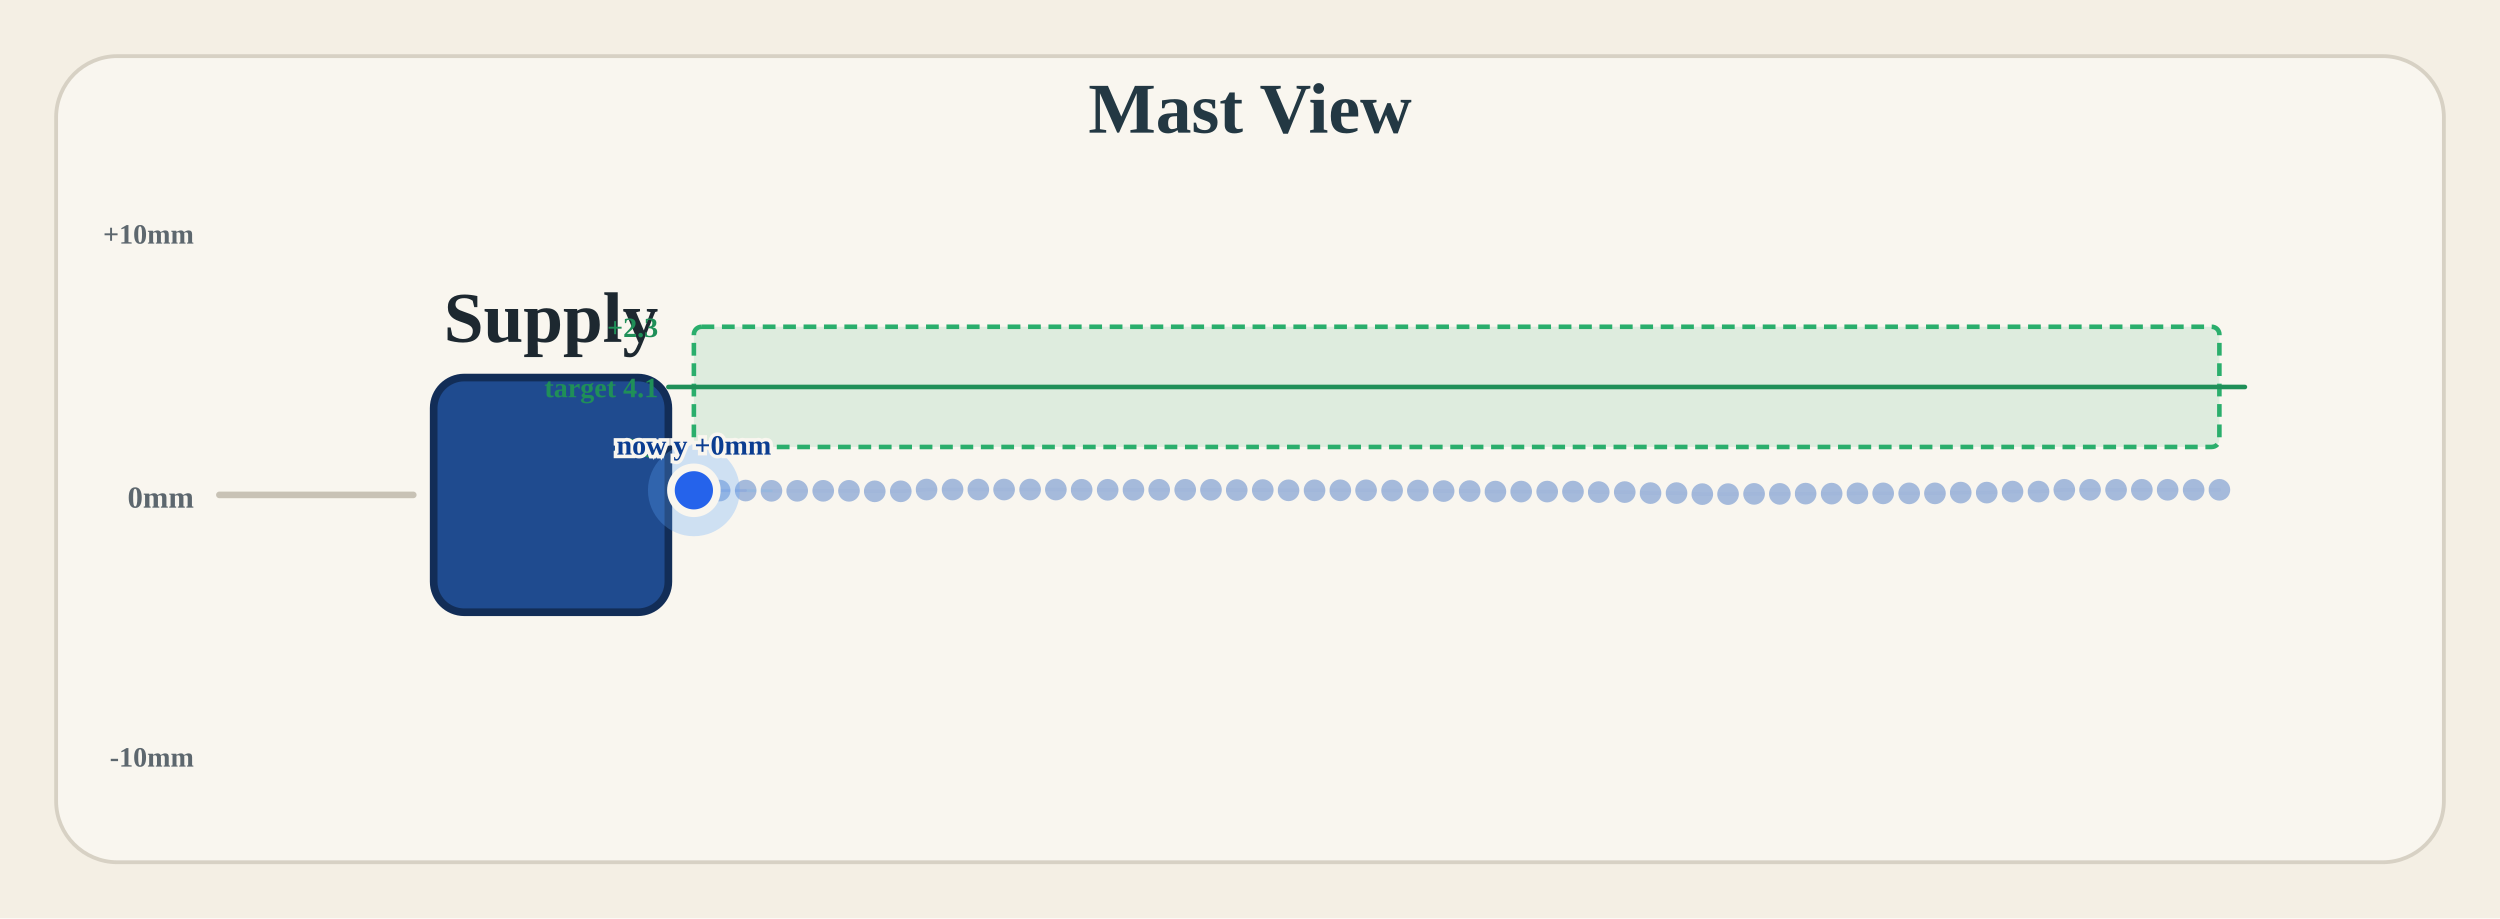
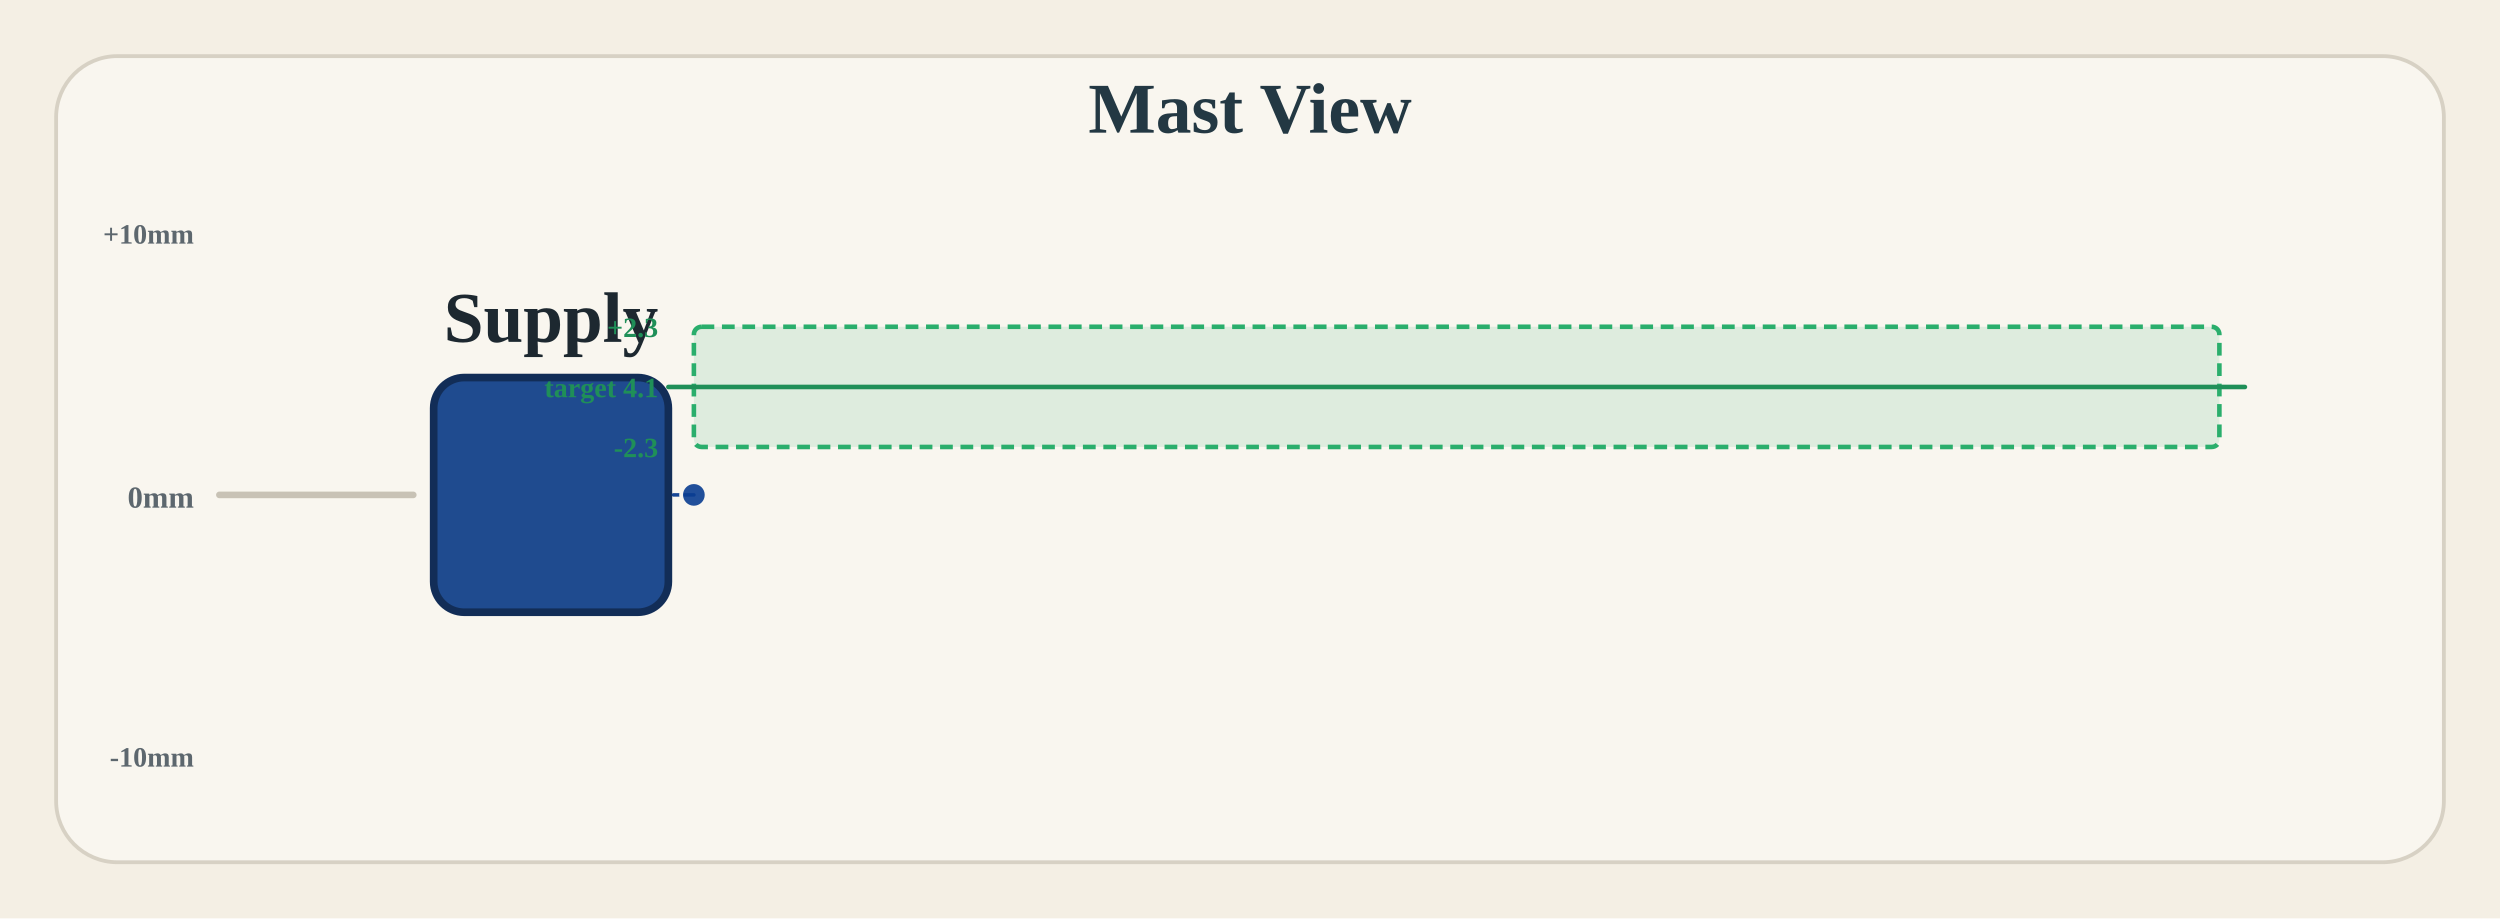
<svg xmlns="http://www.w3.org/2000/svg" width="980" height="360" viewBox="0 0 980 360">
  <rect width="100%" height="100%" fill="#f4efe4" />
  <rect x="22" y="22" width="936" height="316" rx="24" fill="#f9f6ef" stroke="#d7d1c4" stroke-width="1.5" />
  <text x="490.0" y="52.0" text-anchor="middle" font-size="28" font-weight="900" fill="#233843">Mast View</text>
  <rect x="170.0" y="148.0" width="92.0" height="92.0" fill="#1f4b8f" stroke="#122d57" stroke-width="3" rx="12.0" />
  <text x="216.0" y="134.0" text-anchor="middle" font-size="28" font-weight="600" fill="#1d2830">Supply</text>
  <line class="mast-zero-guide" x1="86.0" y1="194.0" x2="162.0" y2="194.0" stroke="#c8c2b5" stroke-width="2.6" stroke-linecap="round" />
  <text x="76.0" y="199.0" text-anchor="end" font-size="12" font-weight="700" fill="#5d676e">0mm</text>
  <text x="76.0" y="95.5" text-anchor="end" font-size="11" font-weight="600" fill="#5d676e">+10mm</text>
  <text x="76.0" y="300.5" text-anchor="end" font-size="11" font-weight="600" fill="#5d676e">-10mm</text>
  <rect x="272.0" y="128.1" width="598.0" height="47.1" fill="#2aae6c" fill-opacity="0.13" stroke="#2aae6c" stroke-width="1.8" stroke-dasharray="5 3" rx="3" />
  <line x1="262.0" y1="151.7" x2="880.0" y2="151.7" stroke="#1f8f58" stroke-width="1.8" stroke-linecap="round" />
  <text x="258.0" y="155.7" text-anchor="end" font-size="11" font-weight="800" fill="#1f8f58">target 4.1</text>
  <text x="258.0" y="132.1" text-anchor="end" font-size="11" font-weight="700" fill="#1f8f58">+2.3</text>
  <text x="258.0" y="179.2" text-anchor="end" font-size="11" font-weight="700" fill="#1f8f58">-2.3</text>
  <g id="mast-history">
-     <line class="mast-history-lead" x1="264.0" y1="192.2" x2="272.0" y2="192.2" stroke="#0b3d91" stroke-width="1.4" stroke-linecap="round" opacity="0.95" />
-     <polyline class="mast-history-trace" points="272.0,192.2 282.1,192.3 292.3,192.3 302.4,192.4 312.5,192.4 322.7,192.4 332.8,192.4 342.9,192.6 353.1,192.6 363.2,191.9 373.4,191.9 383.5,191.9 393.6,191.9 403.8,191.9 413.9,191.9 424.0,192.0 434.2,192.0 444.3,192.0 454.4,192.0 464.6,192.0 474.7,192.0 484.8,192.1 495.0,192.1 505.1,192.2 515.3,192.2 525.4,192.2 535.5,192.2 545.7,192.3 555.8,192.3 565.9,192.5 576.1,192.5 586.2,192.7 596.3,192.7 606.5,192.7 616.6,192.7 626.7,192.9 636.9,192.9 647.0,193.3 657.2,193.3 667.3,193.7 677.4,193.7 687.6,193.6 697.7,193.6 707.8,193.5 718.0,193.5 728.1,193.4 738.2,193.4 748.4,193.4 758.5,193.4 768.6,193.1 778.8,193.1 788.9,192.7 799.1,192.7 809.2,192.0 819.3,192.0 829.5,192.0 839.6,192.0 849.7,192.0 859.9,192.0 870.0,192.0" fill="none" stroke="#9db4da" stroke-width="1.4" stroke-linecap="round" stroke-linejoin="round" opacity="0.55" />
-     <line class="mast-history-segment" data-recency="older" x1="870.0" y1="192.0" x2="859.9" y2="192.0" stroke="#d3d7dd" stroke-width="1" stroke-linecap="round" />
-     <line class="mast-history-segment" data-recency="older" x1="859.9" y1="192.0" x2="849.7" y2="192.0" stroke="#d3d7dd" stroke-width="1" stroke-linecap="round" />
-     <line class="mast-history-segment" data-recency="older" x1="849.7" y1="192.0" x2="839.6" y2="192.0" stroke="#d3d7dd" stroke-width="1" stroke-linecap="round" />
-     <line class="mast-history-segment" data-recency="older" x1="839.6" y1="192.0" x2="829.5" y2="192.0" stroke="#d3d7dd" stroke-width="1" stroke-linecap="round" />
-     <line class="mast-history-segment" data-recency="older" x1="829.5" y1="192.0" x2="819.3" y2="192.0" stroke="#d3d7dd" stroke-width="1" stroke-linecap="round" />
-     <line class="mast-history-segment" data-recency="older" x1="819.3" y1="192.0" x2="809.2" y2="192.0" stroke="#d3d7dd" stroke-width="1" stroke-linecap="round" />
-     <line class="mast-history-segment" data-recency="older" x1="809.2" y1="192.0" x2="799.1" y2="192.7" stroke="#d3d7dd" stroke-width="1" stroke-linecap="round" />
-     <line class="mast-history-segment" data-recency="older" x1="799.1" y1="192.7" x2="788.9" y2="192.7" stroke="#d3d7dd" stroke-width="1" stroke-linecap="round" />
-     <line class="mast-history-segment" data-recency="older" x1="788.9" y1="192.7" x2="778.8" y2="193.1" stroke="#d3d7dd" stroke-width="1" stroke-linecap="round" />
-     <line class="mast-history-segment" data-recency="older" x1="778.8" y1="193.1" x2="768.6" y2="193.1" stroke="#d3d7dd" stroke-width="1" stroke-linecap="round" />
-     <line class="mast-history-segment" data-recency="older" x1="768.6" y1="193.1" x2="758.5" y2="193.4" stroke="#d3d7dd" stroke-width="1" stroke-linecap="round" />
-     <line class="mast-history-segment" data-recency="older" x1="758.5" y1="193.4" x2="748.4" y2="193.4" stroke="#d3d7dd" stroke-width="1" stroke-linecap="round" />
-     <line class="mast-history-segment" data-recency="older" x1="748.4" y1="193.4" x2="738.2" y2="193.4" stroke="#d3d7dd" stroke-width="1" stroke-linecap="round" />
-     <line class="mast-history-segment" data-recency="older" x1="738.2" y1="193.4" x2="728.1" y2="193.4" stroke="#d3d7dd" stroke-width="1" stroke-linecap="round" />
-     <line class="mast-history-segment" data-recency="older" x1="728.1" y1="193.4" x2="718.0" y2="193.5" stroke="#d3d7dd" stroke-width="1" stroke-linecap="round" />
-     <line class="mast-history-segment" data-recency="older" x1="718.0" y1="193.5" x2="707.8" y2="193.5" stroke="#d3d7dd" stroke-width="1" stroke-linecap="round" />
-     <line class="mast-history-segment" data-recency="older" x1="707.8" y1="193.5" x2="697.7" y2="193.6" stroke="#d3d7dd" stroke-width="1" stroke-linecap="round" />
-     <line class="mast-history-segment" data-recency="older" x1="697.7" y1="193.6" x2="687.6" y2="193.6" stroke="#d3d7dd" stroke-width="1" stroke-linecap="round" />
-     <line class="mast-history-segment" data-recency="older" x1="687.6" y1="193.6" x2="677.4" y2="193.7" stroke="#d3d7dd" stroke-width="1" stroke-linecap="round" />
-     <line class="mast-history-segment" data-recency="older" x1="677.4" y1="193.7" x2="667.3" y2="193.7" stroke="#d3d7dd" stroke-width="1" stroke-linecap="round" />
-     <line class="mast-history-segment" data-recency="older" x1="667.3" y1="193.7" x2="657.2" y2="193.3" stroke="#d3d7dd" stroke-width="1" stroke-linecap="round" />
-     <line class="mast-history-segment" data-recency="older" x1="657.2" y1="193.3" x2="647.0" y2="193.3" stroke="#d3d7dd" stroke-width="1" stroke-linecap="round" />
-     <line class="mast-history-segment" data-recency="older" x1="647.0" y1="193.3" x2="636.9" y2="192.9" stroke="#d3d7dd" stroke-width="1" stroke-linecap="round" />
-     <line class="mast-history-segment" data-recency="older" x1="636.9" y1="192.9" x2="626.7" y2="192.9" stroke="#d3d7dd" stroke-width="1" stroke-linecap="round" />
-     <line class="mast-history-segment" data-recency="older" x1="626.7" y1="192.9" x2="616.6" y2="192.7" stroke="#d3d7dd" stroke-width="1" stroke-linecap="round" />
-     <line class="mast-history-segment" data-recency="older" x1="616.6" y1="192.7" x2="606.5" y2="192.7" stroke="#d3d7dd" stroke-width="1" stroke-linecap="round" />
-     <line class="mast-history-segment" data-recency="older" x1="606.5" y1="192.7" x2="596.3" y2="192.7" stroke="#d3d7dd" stroke-width="1" stroke-linecap="round" />
-     <line class="mast-history-segment" data-recency="older" x1="596.3" y1="192.7" x2="586.2" y2="192.7" stroke="#d3d7dd" stroke-width="1" stroke-linecap="round" />
-     <line class="mast-history-segment" data-recency="older" x1="586.2" y1="192.7" x2="576.1" y2="192.5" stroke="#d3d7dd" stroke-width="1" stroke-linecap="round" />
-     <line class="mast-history-segment" data-recency="older" x1="576.1" y1="192.5" x2="565.9" y2="192.5" stroke="#d3d7dd" stroke-width="1" stroke-linecap="round" />
-     <line class="mast-history-segment" data-recency="older" x1="565.9" y1="192.5" x2="555.8" y2="192.3" stroke="#d3d7dd" stroke-width="1" stroke-linecap="round" />
-     <line class="mast-history-segment" data-recency="older" x1="555.8" y1="192.3" x2="545.7" y2="192.3" stroke="#d3d7dd" stroke-width="1" stroke-linecap="round" />
-     <line class="mast-history-segment" data-recency="older" x1="545.7" y1="192.3" x2="535.5" y2="192.2" stroke="#d3d7dd" stroke-width="1" stroke-linecap="round" />
-     <line class="mast-history-segment" data-recency="older" x1="535.5" y1="192.2" x2="525.4" y2="192.2" stroke="#d3d7dd" stroke-width="1" stroke-linecap="round" />
-     <line class="mast-history-segment" data-recency="older" x1="525.4" y1="192.2" x2="515.3" y2="192.2" stroke="#d3d7dd" stroke-width="1" stroke-linecap="round" />
-     <line class="mast-history-segment" data-recency="older" x1="515.3" y1="192.2" x2="505.1" y2="192.2" stroke="#d3d7dd" stroke-width="1" stroke-linecap="round" />
-     <line class="mast-history-segment" data-recency="older" x1="505.1" y1="192.2" x2="495.0" y2="192.1" stroke="#d3d7dd" stroke-width="1" stroke-linecap="round" />
-     <line class="mast-history-segment" data-recency="older" x1="495.0" y1="192.1" x2="484.8" y2="192.1" stroke="#d3d7dd" stroke-width="1" stroke-linecap="round" />
-     <line class="mast-history-segment" data-recency="older" x1="484.8" y1="192.1" x2="474.7" y2="192.0" stroke="#d3d7dd" stroke-width="1" stroke-linecap="round" />
-     <line class="mast-history-segment" data-recency="older" x1="474.7" y1="192.0" x2="464.6" y2="192.0" stroke="#d3d7dd" stroke-width="1" stroke-linecap="round" />
-     <line class="mast-history-segment" data-recency="older" x1="464.6" y1="192.0" x2="454.4" y2="192.0" stroke="#d3d7dd" stroke-width="1" stroke-linecap="round" />
-     <line class="mast-history-segment" data-recency="older" x1="454.4" y1="192.0" x2="444.3" y2="192.0" stroke="#d3d7dd" stroke-width="1" stroke-linecap="round" />
-     <line class="mast-history-segment" data-recency="older" x1="444.3" y1="192.0" x2="434.2" y2="192.0" stroke="#d3d7dd" stroke-width="1" stroke-linecap="round" />
-     <line class="mast-history-segment" data-recency="older" x1="434.2" y1="192.0" x2="424.0" y2="192.0" stroke="#d3d7dd" stroke-width="1" stroke-linecap="round" />
-     <line class="mast-history-segment" data-recency="older" x1="424.0" y1="192.0" x2="413.9" y2="191.9" stroke="#d3d7dd" stroke-width="1" stroke-linecap="round" />
-     <line class="mast-history-segment" data-recency="older" x1="413.9" y1="191.9" x2="403.8" y2="191.9" stroke="#d3d7dd" stroke-width="1" stroke-linecap="round" />
-     <line class="mast-history-segment" data-recency="older" x1="403.8" y1="191.9" x2="393.6" y2="191.9" stroke="#d3d7dd" stroke-width="1" stroke-linecap="round" />
-     <line class="mast-history-segment" data-recency="older" x1="393.6" y1="191.9" x2="383.5" y2="191.9" stroke="#d3d7dd" stroke-width="1" stroke-linecap="round" />
-     <line class="mast-history-segment" data-recency="older" x1="383.5" y1="191.9" x2="373.4" y2="191.9" stroke="#d3d7dd" stroke-width="1" stroke-linecap="round" />
-     <line class="mast-history-segment" data-recency="older" x1="373.4" y1="191.9" x2="363.2" y2="191.9" stroke="#d3d7dd" stroke-width="1" stroke-linecap="round" />
-     <line class="mast-history-segment" data-recency="older" x1="363.2" y1="191.9" x2="353.1" y2="192.6" stroke="#d3d7dd" stroke-width="1" stroke-linecap="round" />
-     <line class="mast-history-segment" data-recency="older" x1="353.1" y1="192.6" x2="342.9" y2="192.6" stroke="#d3d7dd" stroke-width="1" stroke-linecap="round" />
-     <line class="mast-history-segment" data-recency="older" x1="342.9" y1="192.6" x2="332.8" y2="192.4" stroke="#d3d7dd" stroke-width="1" stroke-linecap="round" />
-     <line class="mast-history-segment" data-recency="older" x1="332.8" y1="192.4" x2="322.7" y2="192.4" stroke="#d3d7dd" stroke-width="1" stroke-linecap="round" />
-     <line class="mast-history-segment" data-recency="older" x1="322.7" y1="192.4" x2="312.5" y2="192.4" stroke="#d3d7dd" stroke-width="1" stroke-linecap="round" />
-     <line class="mast-history-segment" data-recency="older" x1="312.5" y1="192.4" x2="302.4" y2="192.4" stroke="#d3d7dd" stroke-width="1" stroke-linecap="round" />
-     <line class="mast-history-segment" data-recency="n-2" x1="302.4" y1="192.4" x2="292.3" y2="192.3" stroke="#63d7ff" stroke-width="1" stroke-linecap="round" />
-     <line class="mast-history-segment" data-recency="n-1" x1="292.3" y1="192.3" x2="282.1" y2="192.3" stroke="#2563eb" stroke-width="1" stroke-linecap="round" />
-     <line class="mast-history-segment" data-recency="current" x1="282.1" y1="192.3" x2="272.0" y2="192.2" stroke="#0b3d91" stroke-width="1" stroke-linecap="round" />
-     <circle class="mast-history-dot" data-entry="{&quot;view&quot;: &quot;mast&quot;, &quot;idx&quot;: 0, &quot;dist&quot;: 40.2, &quot;x&quot;: -1.17, &quot;y&quot;: 0.2, &quot;lift&quot;: 0.0, &quot;act&quot;: null, &quot;score&quot;: null, &quot;note&quot;: null}" cx="870.0" cy="192.0" r="5" fill="#9db4da" fill-opacity="0.9" stroke="#f9f6ef" stroke-width="1.5" style="cursor:pointer" />
-     <circle class="mast-history-dot" data-entry="{&quot;view&quot;: &quot;mast&quot;, &quot;idx&quot;: 1, &quot;dist&quot;: 40.8, &quot;x&quot;: -1.17, &quot;y&quot;: 0.2, &quot;lift&quot;: 0.0, &quot;act&quot;: null, &quot;score&quot;: null, &quot;note&quot;: null}" cx="859.9" cy="192.0" r="5" fill="#9db4da" fill-opacity="0.9" stroke="#f9f6ef" stroke-width="1.5" style="cursor:pointer" />
-     <circle class="mast-history-dot" data-entry="{&quot;view&quot;: &quot;mast&quot;, &quot;idx&quot;: 2, &quot;dist&quot;: 40.8, &quot;x&quot;: -1.17, &quot;y&quot;: 0.2, &quot;lift&quot;: 0.0, &quot;act&quot;: null, &quot;score&quot;: null, &quot;note&quot;: null}" cx="849.7" cy="192.0" r="5" fill="#9db4da" fill-opacity="0.9" stroke="#f9f6ef" stroke-width="1.5" style="cursor:pointer" />
-     <circle class="mast-history-dot" data-entry="{&quot;view&quot;: &quot;mast&quot;, &quot;idx&quot;: 3, &quot;dist&quot;: 42.3, &quot;x&quot;: -1.19, &quot;y&quot;: 0.2, &quot;lift&quot;: 0.0, &quot;act&quot;: null, &quot;score&quot;: null, &quot;note&quot;: null}" cx="839.6" cy="192.0" r="5" fill="#9db4da" fill-opacity="0.9" stroke="#f9f6ef" stroke-width="1.5" style="cursor:pointer" />
-     <circle class="mast-history-dot" data-entry="{&quot;view&quot;: &quot;mast&quot;, &quot;idx&quot;: 4, &quot;dist&quot;: 42.3, &quot;x&quot;: -1.19, &quot;y&quot;: 0.2, &quot;lift&quot;: 0.0, &quot;act&quot;: null, &quot;score&quot;: null, &quot;note&quot;: null}" cx="829.5" cy="192.0" r="5" fill="#9db4da" fill-opacity="0.9" stroke="#f9f6ef" stroke-width="1.5" style="cursor:pointer" />
-     <circle class="mast-history-dot" data-entry="{&quot;view&quot;: &quot;mast&quot;, &quot;idx&quot;: 5, &quot;dist&quot;: 43.3, &quot;x&quot;: -1.21, &quot;y&quot;: 0.2, &quot;lift&quot;: 0.0, &quot;act&quot;: null, &quot;score&quot;: null, &quot;note&quot;: null}" cx="819.3" cy="192.0" r="5" fill="#9db4da" fill-opacity="0.9" stroke="#f9f6ef" stroke-width="1.5" style="cursor:pointer" />
-     <circle class="mast-history-dot" data-entry="{&quot;view&quot;: &quot;mast&quot;, &quot;idx&quot;: 6, &quot;dist&quot;: 43.3, &quot;x&quot;: -1.21, &quot;y&quot;: 0.2, &quot;lift&quot;: 0.0, &quot;act&quot;: null, &quot;score&quot;: null, &quot;note&quot;: null}" cx="809.2" cy="192.0" r="5" fill="#9db4da" fill-opacity="0.9" stroke="#f9f6ef" stroke-width="1.5" style="cursor:pointer" />
-     <circle class="mast-history-dot" data-entry="{&quot;view&quot;: &quot;mast&quot;, &quot;idx&quot;: 7, &quot;dist&quot;: 35.7, &quot;x&quot;: 3.04, &quot;y&quot;: 0.13, &quot;lift&quot;: 0.0, &quot;act&quot;: null, &quot;score&quot;: null, &quot;note&quot;: null}" cx="799.1" cy="192.7" r="5" fill="#9db4da" fill-opacity="0.9" stroke="#f9f6ef" stroke-width="1.5" style="cursor:pointer" />
-     <circle class="mast-history-dot" data-entry="{&quot;view&quot;: &quot;mast&quot;, &quot;idx&quot;: 8, &quot;dist&quot;: 35.7, &quot;x&quot;: 3.04, &quot;y&quot;: 0.13, &quot;lift&quot;: 0.0, &quot;act&quot;: null, &quot;score&quot;: null, &quot;note&quot;: null}" cx="788.9" cy="192.7" r="5" fill="#9db4da" fill-opacity="0.9" stroke="#f9f6ef" stroke-width="1.5" style="cursor:pointer" />
-     <circle class="mast-history-dot" data-entry="{&quot;view&quot;: &quot;mast&quot;, &quot;idx&quot;: 9, &quot;dist&quot;: 30.0, &quot;x&quot;: 5.47, &quot;y&quot;: 0.09, &quot;lift&quot;: 0.0, &quot;act&quot;: null, &quot;score&quot;: null, &quot;note&quot;: null}" cx="778.8" cy="193.1" r="5" fill="#9db4da" fill-opacity="0.9" stroke="#f9f6ef" stroke-width="1.5" style="cursor:pointer" />
-     <circle class="mast-history-dot" data-entry="{&quot;view&quot;: &quot;mast&quot;, &quot;idx&quot;: 10, &quot;dist&quot;: 30.0, &quot;x&quot;: 5.47, &quot;y&quot;: 0.09, &quot;lift&quot;: 0.0, &quot;act&quot;: null, &quot;score&quot;: null, &quot;note&quot;: null}" cx="768.6" cy="193.1" r="5" fill="#9db4da" fill-opacity="0.9" stroke="#f9f6ef" stroke-width="1.5" style="cursor:pointer" />
-     <circle class="mast-history-dot" data-entry="{&quot;view&quot;: &quot;mast&quot;, &quot;idx&quot;: 11, &quot;dist&quot;: 26.1, &quot;x&quot;: 6.77, &quot;y&quot;: 0.06, &quot;lift&quot;: 0.0, &quot;act&quot;: null, &quot;score&quot;: null, &quot;note&quot;: null}" cx="758.5" cy="193.4" r="5" fill="#9db4da" fill-opacity="0.9" stroke="#f9f6ef" stroke-width="1.5" style="cursor:pointer" />
-     <circle class="mast-history-dot" data-entry="{&quot;view&quot;: &quot;mast&quot;, &quot;idx&quot;: 12, &quot;dist&quot;: 26.1, &quot;x&quot;: 6.77, &quot;y&quot;: 0.06, &quot;lift&quot;: 0.0, &quot;act&quot;: null, &quot;score&quot;: null, &quot;note&quot;: null}" cx="748.4" cy="193.4" r="5" fill="#9db4da" fill-opacity="0.9" stroke="#f9f6ef" stroke-width="1.5" style="cursor:pointer" />
-     <circle class="mast-history-dot" data-entry="{&quot;view&quot;: &quot;mast&quot;, &quot;idx&quot;: 13, &quot;dist&quot;: 26.1, &quot;x&quot;: 6.77, &quot;y&quot;: 0.06, &quot;lift&quot;: 0.0, &quot;act&quot;: null, &quot;score&quot;: null, &quot;note&quot;: null}" cx="738.2" cy="193.4" r="5" fill="#9db4da" fill-opacity="0.9" stroke="#f9f6ef" stroke-width="1.5" style="cursor:pointer" />
-     <circle class="mast-history-dot" data-entry="{&quot;view&quot;: &quot;mast&quot;, &quot;idx&quot;: 14, &quot;dist&quot;: 26.1, &quot;x&quot;: 6.77, &quot;y&quot;: 0.06, &quot;lift&quot;: 0.0, &quot;act&quot;: null, &quot;score&quot;: null, &quot;note&quot;: null}" cx="728.1" cy="193.4" r="5" fill="#9db4da" fill-opacity="0.9" stroke="#f9f6ef" stroke-width="1.5" style="cursor:pointer" />
-     <circle class="mast-history-dot" data-entry="{&quot;view&quot;: &quot;mast&quot;, &quot;idx&quot;: 15, &quot;dist&quot;: 23.3, &quot;x&quot;: 7.41, &quot;y&quot;: 0.05, &quot;lift&quot;: 0.0, &quot;act&quot;: null, &quot;score&quot;: null, &quot;note&quot;: null}" cx="718.0" cy="193.5" r="5" fill="#9db4da" fill-opacity="0.9" stroke="#f9f6ef" stroke-width="1.5" style="cursor:pointer" />
-     <circle class="mast-history-dot" data-entry="{&quot;view&quot;: &quot;mast&quot;, &quot;idx&quot;: 16, &quot;dist&quot;: 23.3, &quot;x&quot;: 7.41, &quot;y&quot;: 0.05, &quot;lift&quot;: 0.0, &quot;act&quot;: null, &quot;score&quot;: null, &quot;note&quot;: null}" cx="707.8" cy="193.5" r="5" fill="#9db4da" fill-opacity="0.9" stroke="#f9f6ef" stroke-width="1.5" style="cursor:pointer" />
-     <circle class="mast-history-dot" data-entry="{&quot;view&quot;: &quot;mast&quot;, &quot;idx&quot;: 17, &quot;dist&quot;: 21.3, &quot;x&quot;: 7.67, &quot;y&quot;: 0.04, &quot;lift&quot;: 0.0, &quot;act&quot;: null, &quot;score&quot;: null, &quot;note&quot;: null}" cx="697.7" cy="193.6" r="5" fill="#9db4da" fill-opacity="0.9" stroke="#f9f6ef" stroke-width="1.5" style="cursor:pointer" />
-     <circle class="mast-history-dot" data-entry="{&quot;view&quot;: &quot;mast&quot;, &quot;idx&quot;: 18, &quot;dist&quot;: 21.3, &quot;x&quot;: 7.67, &quot;y&quot;: 0.04, &quot;lift&quot;: 0.0, &quot;act&quot;: null, &quot;score&quot;: null, &quot;note&quot;: null}" cx="687.6" cy="193.6" r="5" fill="#9db4da" fill-opacity="0.9" stroke="#f9f6ef" stroke-width="1.5" style="cursor:pointer" />
-     <circle class="mast-history-dot" data-entry="{&quot;view&quot;: &quot;mast&quot;, &quot;idx&quot;: 19, &quot;dist&quot;: 20.0, &quot;x&quot;: 7.72, &quot;y&quot;: 0.03, &quot;lift&quot;: 0.0, &quot;act&quot;: null, &quot;score&quot;: null, &quot;note&quot;: null}" cx="677.4" cy="193.7" r="5" fill="#9db4da" fill-opacity="0.9" stroke="#f9f6ef" stroke-width="1.5" style="cursor:pointer" />
-     <circle class="mast-history-dot" data-entry="{&quot;view&quot;: &quot;mast&quot;, &quot;idx&quot;: 20, &quot;dist&quot;: 20.0, &quot;x&quot;: 7.72, &quot;y&quot;: 0.03, &quot;lift&quot;: 0.0, &quot;act&quot;: null, &quot;score&quot;: null, &quot;note&quot;: null}" cx="667.3" cy="193.7" r="5" fill="#9db4da" fill-opacity="0.9" stroke="#f9f6ef" stroke-width="1.5" style="cursor:pointer" />
-     <circle class="mast-history-dot" data-entry="{&quot;view&quot;: &quot;mast&quot;, &quot;idx&quot;: 21, &quot;dist&quot;: 27.5, &quot;x&quot;: 5.15, &quot;y&quot;: 0.07, &quot;lift&quot;: 0.0, &quot;act&quot;: null, &quot;score&quot;: null, &quot;note&quot;: null}" cx="657.2" cy="193.3" r="5" fill="#9db4da" fill-opacity="0.9" stroke="#f9f6ef" stroke-width="1.5" style="cursor:pointer" />
-     <circle class="mast-history-dot" data-entry="{&quot;view&quot;: &quot;mast&quot;, &quot;idx&quot;: 22, &quot;dist&quot;: 27.5, &quot;x&quot;: 5.15, &quot;y&quot;: 0.07, &quot;lift&quot;: 0.0, &quot;act&quot;: null, &quot;score&quot;: null, &quot;note&quot;: null}" cx="647.0" cy="193.3" r="5" fill="#9db4da" fill-opacity="0.9" stroke="#f9f6ef" stroke-width="1.5" style="cursor:pointer" />
-     <circle class="mast-history-dot" data-entry="{&quot;view&quot;: &quot;mast&quot;, &quot;idx&quot;: 23, &quot;dist&quot;: 32.8, &quot;x&quot;: 3.31, &quot;y&quot;: 0.1, &quot;lift&quot;: 0.0, &quot;act&quot;: null, &quot;score&quot;: null, &quot;note&quot;: null}" cx="636.9" cy="192.9" r="5" fill="#9db4da" fill-opacity="0.9" stroke="#f9f6ef" stroke-width="1.5" style="cursor:pointer" />
-     <circle class="mast-history-dot" data-entry="{&quot;view&quot;: &quot;mast&quot;, &quot;idx&quot;: 24, &quot;dist&quot;: 32.8, &quot;x&quot;: 3.31, &quot;y&quot;: 0.1, &quot;lift&quot;: 0.0, &quot;act&quot;: null, &quot;score&quot;: null, &quot;note&quot;: null}" cx="626.7" cy="192.9" r="5" fill="#9db4da" fill-opacity="0.9" stroke="#f9f6ef" stroke-width="1.5" style="cursor:pointer" />
-     <circle class="mast-history-dot" data-entry="{&quot;view&quot;: &quot;mast&quot;, &quot;idx&quot;: 25, &quot;dist&quot;: 36.6, &quot;x&quot;: 2.0, &quot;y&quot;: 0.13, &quot;lift&quot;: 0.0, &quot;act&quot;: null, &quot;score&quot;: null, &quot;note&quot;: null}" cx="616.6" cy="192.7" r="5" fill="#9db4da" fill-opacity="0.9" stroke="#f9f6ef" stroke-width="1.5" style="cursor:pointer" />
-     <circle class="mast-history-dot" data-entry="{&quot;view&quot;: &quot;mast&quot;, &quot;idx&quot;: 26, &quot;dist&quot;: 36.6, &quot;x&quot;: 2.0, &quot;y&quot;: 0.13, &quot;lift&quot;: 0.0, &quot;act&quot;: null, &quot;score&quot;: null, &quot;note&quot;: null}" cx="606.5" cy="192.7" r="5" fill="#9db4da" fill-opacity="0.9" stroke="#f9f6ef" stroke-width="1.5" style="cursor:pointer" />
-     <circle class="mast-history-dot" data-entry="{&quot;view&quot;: &quot;mast&quot;, &quot;idx&quot;: 27, &quot;dist&quot;: 36.6, &quot;x&quot;: 2.0, &quot;y&quot;: 0.13, &quot;lift&quot;: 0.0, &quot;act&quot;: null, &quot;score&quot;: null, &quot;note&quot;: null}" cx="596.3" cy="192.7" r="5" fill="#9db4da" fill-opacity="0.9" stroke="#f9f6ef" stroke-width="1.5" style="cursor:pointer" />
-     <circle class="mast-history-dot" data-entry="{&quot;view&quot;: &quot;mast&quot;, &quot;idx&quot;: 28, &quot;dist&quot;: 36.6, &quot;x&quot;: 2.0, &quot;y&quot;: 0.13, &quot;lift&quot;: 0.0, &quot;act&quot;: null, &quot;score&quot;: null, &quot;note&quot;: null}" cx="586.2" cy="192.7" r="5" fill="#9db4da" fill-opacity="0.9" stroke="#f9f6ef" stroke-width="1.5" style="cursor:pointer" />
-     <circle class="mast-history-dot" data-entry="{&quot;view&quot;: &quot;mast&quot;, &quot;idx&quot;: 29, &quot;dist&quot;: 39.1, &quot;x&quot;: 1.05, &quot;y&quot;: 0.15, &quot;lift&quot;: 0.0, &quot;act&quot;: null, &quot;score&quot;: null, &quot;note&quot;: null}" cx="576.1" cy="192.5" r="5" fill="#9db4da" fill-opacity="0.9" stroke="#f9f6ef" stroke-width="1.5" style="cursor:pointer" />
-     <circle class="mast-history-dot" data-entry="{&quot;view&quot;: &quot;mast&quot;, &quot;idx&quot;: 30, &quot;dist&quot;: 39.1, &quot;x&quot;: 1.05, &quot;y&quot;: 0.15, &quot;lift&quot;: 0.0, &quot;act&quot;: null, &quot;score&quot;: null, &quot;note&quot;: null}" cx="565.9" cy="192.5" r="5" fill="#9db4da" fill-opacity="0.9" stroke="#f9f6ef" stroke-width="1.5" style="cursor:pointer" />
-     <circle class="mast-history-dot" data-entry="{&quot;view&quot;: &quot;mast&quot;, &quot;idx&quot;: 31, &quot;dist&quot;: 41.0, &quot;x&quot;: 0.38, &quot;y&quot;: 0.16, &quot;lift&quot;: 0.0, &quot;act&quot;: null, &quot;score&quot;: null, &quot;note&quot;: null}" cx="555.8" cy="192.3" r="5" fill="#9db4da" fill-opacity="0.9" stroke="#f9f6ef" stroke-width="1.5" style="cursor:pointer" />
-     <circle class="mast-history-dot" data-entry="{&quot;view&quot;: &quot;mast&quot;, &quot;idx&quot;: 32, &quot;dist&quot;: 41.0, &quot;x&quot;: 0.38, &quot;y&quot;: 0.16, &quot;lift&quot;: 0.0, &quot;act&quot;: null, &quot;score&quot;: null, &quot;note&quot;: null}" cx="545.7" cy="192.3" r="5" fill="#9db4da" fill-opacity="0.9" stroke="#f9f6ef" stroke-width="1.5" style="cursor:pointer" />
-     <circle class="mast-history-dot" data-entry="{&quot;view&quot;: &quot;mast&quot;, &quot;idx&quot;: 33, &quot;dist&quot;: 42.1, &quot;x&quot;: -0.1, &quot;y&quot;: 0.17, &quot;lift&quot;: 0.0, &quot;act&quot;: null, &quot;score&quot;: null, &quot;note&quot;: null}" cx="535.5" cy="192.2" r="5" fill="#9db4da" fill-opacity="0.9" stroke="#f9f6ef" stroke-width="1.5" style="cursor:pointer" />
-     <circle class="mast-history-dot" data-entry="{&quot;view&quot;: &quot;mast&quot;, &quot;idx&quot;: 34, &quot;dist&quot;: 42.1, &quot;x&quot;: -0.1, &quot;y&quot;: 0.17, &quot;lift&quot;: 0.0, &quot;act&quot;: null, &quot;score&quot;: null, &quot;note&quot;: null}" cx="525.4" cy="192.2" r="5" fill="#9db4da" fill-opacity="0.9" stroke="#f9f6ef" stroke-width="1.5" style="cursor:pointer" />
-     <circle class="mast-history-dot" data-entry="{&quot;view&quot;: &quot;mast&quot;, &quot;idx&quot;: 35, &quot;dist&quot;: 42.6, &quot;x&quot;: -0.27, &quot;y&quot;: 0.18, &quot;lift&quot;: 0.0, &quot;act&quot;: null, &quot;score&quot;: null, &quot;note&quot;: null}" cx="515.3" cy="192.2" r="5" fill="#9db4da" fill-opacity="0.9" stroke="#f9f6ef" stroke-width="1.5" style="cursor:pointer" />
-     <circle class="mast-history-dot" data-entry="{&quot;view&quot;: &quot;mast&quot;, &quot;idx&quot;: 36, &quot;dist&quot;: 42.6, &quot;x&quot;: -0.27, &quot;y&quot;: 0.18, &quot;lift&quot;: 0.0, &quot;act&quot;: null, &quot;score&quot;: null, &quot;note&quot;: null}" cx="505.1" cy="192.2" r="5" fill="#9db4da" fill-opacity="0.9" stroke="#f9f6ef" stroke-width="1.5" style="cursor:pointer" />
-     <circle class="mast-history-dot" data-entry="{&quot;view&quot;: &quot;mast&quot;, &quot;idx&quot;: 37, &quot;dist&quot;: 43.5, &quot;x&quot;: -0.57, &quot;y&quot;: 0.19, &quot;lift&quot;: 0.0, &quot;act&quot;: null, &quot;score&quot;: null, &quot;note&quot;: null}" cx="495.0" cy="192.1" r="5" fill="#9db4da" fill-opacity="0.9" stroke="#f9f6ef" stroke-width="1.5" style="cursor:pointer" />
-     <circle class="mast-history-dot" data-entry="{&quot;view&quot;: &quot;mast&quot;, &quot;idx&quot;: 38, &quot;dist&quot;: 43.5, &quot;x&quot;: -0.57, &quot;y&quot;: 0.19, &quot;lift&quot;: 0.0, &quot;act&quot;: null, &quot;score&quot;: null, &quot;note&quot;: null}" cx="484.8" cy="192.1" r="5" fill="#9db4da" fill-opacity="0.9" stroke="#f9f6ef" stroke-width="1.5" style="cursor:pointer" />
-     <circle class="mast-history-dot" data-entry="{&quot;view&quot;: &quot;mast&quot;, &quot;idx&quot;: 39, &quot;dist&quot;: 44.2, &quot;x&quot;: -0.78, &quot;y&quot;: 0.19, &quot;lift&quot;: 0.0, &quot;act&quot;: null, &quot;score&quot;: null, &quot;note&quot;: null}" cx="474.7" cy="192.0" r="5" fill="#9db4da" fill-opacity="0.9" stroke="#f9f6ef" stroke-width="1.5" style="cursor:pointer" />
-     <circle class="mast-history-dot" data-entry="{&quot;view&quot;: &quot;mast&quot;, &quot;idx&quot;: 40, &quot;dist&quot;: 44.2, &quot;x&quot;: -0.78, &quot;y&quot;: 0.19, &quot;lift&quot;: 0.0, &quot;act&quot;: null, &quot;score&quot;: null, &quot;note&quot;: null}" cx="464.6" cy="192.0" r="5" fill="#9db4da" fill-opacity="0.9" stroke="#f9f6ef" stroke-width="1.5" style="cursor:pointer" />
-     <circle class="mast-history-dot" data-entry="{&quot;view&quot;: &quot;mast&quot;, &quot;idx&quot;: 41, &quot;dist&quot;: 44.2, &quot;x&quot;: -0.78, &quot;y&quot;: 0.19, &quot;lift&quot;: 0.0, &quot;act&quot;: null, &quot;score&quot;: null, &quot;note&quot;: null}" cx="454.4" cy="192.0" r="5" fill="#9db4da" fill-opacity="0.9" stroke="#f9f6ef" stroke-width="1.5" style="cursor:pointer" />
-     <circle class="mast-history-dot" data-entry="{&quot;view&quot;: &quot;mast&quot;, &quot;idx&quot;: 42, &quot;dist&quot;: 44.2, &quot;x&quot;: -0.78, &quot;y&quot;: 0.19, &quot;lift&quot;: 0.0, &quot;act&quot;: null, &quot;score&quot;: null, &quot;note&quot;: null}" cx="444.3" cy="192.0" r="5" fill="#9db4da" fill-opacity="0.9" stroke="#f9f6ef" stroke-width="1.5" style="cursor:pointer" />
-     <circle class="mast-history-dot" data-entry="{&quot;view&quot;: &quot;mast&quot;, &quot;idx&quot;: 43, &quot;dist&quot;: 44.6, &quot;x&quot;: -0.94, &quot;y&quot;: 0.2, &quot;lift&quot;: 0.0, &quot;act&quot;: null, &quot;score&quot;: null, &quot;note&quot;: null}" cx="434.2" cy="192.0" r="5" fill="#9db4da" fill-opacity="0.9" stroke="#f9f6ef" stroke-width="1.5" style="cursor:pointer" />
-     <circle class="mast-history-dot" data-entry="{&quot;view&quot;: &quot;mast&quot;, &quot;idx&quot;: 44, &quot;dist&quot;: 44.6, &quot;x&quot;: -0.94, &quot;y&quot;: 0.2, &quot;lift&quot;: 0.0, &quot;act&quot;: null, &quot;score&quot;: null, &quot;note&quot;: null}" cx="424.0" cy="192.0" r="5" fill="#9db4da" fill-opacity="0.9" stroke="#f9f6ef" stroke-width="1.5" style="cursor:pointer" />
-     <circle class="mast-history-dot" data-entry="{&quot;view&quot;: &quot;mast&quot;, &quot;idx&quot;: 45, &quot;dist&quot;: 45.0, &quot;x&quot;: -1.05, &quot;y&quot;: 0.2, &quot;lift&quot;: 0.0, &quot;act&quot;: null, &quot;score&quot;: null, &quot;note&quot;: null}" cx="413.9" cy="191.9" r="5" fill="#9db4da" fill-opacity="0.9" stroke="#f9f6ef" stroke-width="1.5" style="cursor:pointer" />
-     <circle class="mast-history-dot" data-entry="{&quot;view&quot;: &quot;mast&quot;, &quot;idx&quot;: 46, &quot;dist&quot;: 45.0, &quot;x&quot;: -1.05, &quot;y&quot;: 0.2, &quot;lift&quot;: 0.0, &quot;act&quot;: null, &quot;score&quot;: null, &quot;note&quot;: null}" cx="403.8" cy="191.9" r="5" fill="#9db4da" fill-opacity="0.9" stroke="#f9f6ef" stroke-width="1.5" style="cursor:pointer" />
-     <circle class="mast-history-dot" data-entry="{&quot;view&quot;: &quot;mast&quot;, &quot;idx&quot;: 47, &quot;dist&quot;: 45.3, &quot;x&quot;: -1.12, &quot;y&quot;: 0.2, &quot;lift&quot;: 0.0, &quot;act&quot;: null, &quot;score&quot;: null, &quot;note&quot;: null}" cx="393.6" cy="191.9" r="5" fill="#9db4da" fill-opacity="0.9" stroke="#f9f6ef" stroke-width="1.5" style="cursor:pointer" />
-     <circle class="mast-history-dot" data-entry="{&quot;view&quot;: &quot;mast&quot;, &quot;idx&quot;: 48, &quot;dist&quot;: 45.3, &quot;x&quot;: -1.12, &quot;y&quot;: 0.2, &quot;lift&quot;: 0.0, &quot;act&quot;: null, &quot;score&quot;: null, &quot;note&quot;: null}" cx="383.5" cy="191.9" r="5" fill="#9db4da" fill-opacity="0.9" stroke="#f9f6ef" stroke-width="1.5" style="cursor:pointer" />
-     <circle class="mast-history-dot" data-entry="{&quot;view&quot;: &quot;mast&quot;, &quot;idx&quot;: 49, &quot;dist&quot;: 45.4, &quot;x&quot;: -1.18, &quot;y&quot;: 0.21, &quot;lift&quot;: 0.0, &quot;act&quot;: null, &quot;score&quot;: null, &quot;note&quot;: null}" cx="373.4" cy="191.9" r="5" fill="#9db4da" fill-opacity="0.9" stroke="#f9f6ef" stroke-width="1.5" style="cursor:pointer" />
-     <circle class="mast-history-dot" data-entry="{&quot;view&quot;: &quot;mast&quot;, &quot;idx&quot;: 50, &quot;dist&quot;: 45.4, &quot;x&quot;: -1.18, &quot;y&quot;: 0.21, &quot;lift&quot;: 0.0, &quot;act&quot;: null, &quot;score&quot;: null, &quot;note&quot;: null}" cx="363.2" cy="191.9" r="5" fill="#9db4da" fill-opacity="0.9" stroke="#f9f6ef" stroke-width="1.5" style="cursor:pointer" />
-     <circle class="mast-history-dot" data-entry="{&quot;view&quot;: &quot;mast&quot;, &quot;idx&quot;: 51, &quot;dist&quot;: 36.8, &quot;x&quot;: 3.16, &quot;y&quot;: 0.14, &quot;lift&quot;: 0.0, &quot;act&quot;: null, &quot;score&quot;: null, &quot;note&quot;: null}" cx="353.1" cy="192.6" r="5" fill="#9db4da" fill-opacity="0.9" stroke="#f9f6ef" stroke-width="1.5" style="cursor:pointer" />
-     <circle class="mast-history-dot" data-entry="{&quot;view&quot;: &quot;mast&quot;, &quot;idx&quot;: 52, &quot;dist&quot;: 36.8, &quot;x&quot;: 3.16, &quot;y&quot;: 0.14, &quot;lift&quot;: 0.0, &quot;act&quot;: null, &quot;score&quot;: null, &quot;note&quot;: null}" cx="342.9" cy="192.6" r="5" fill="#9db4da" fill-opacity="0.9" stroke="#f9f6ef" stroke-width="1.5" style="cursor:pointer" />
-     <circle class="mast-history-dot" data-entry="{&quot;view&quot;: &quot;mast&quot;, &quot;idx&quot;: 53, &quot;dist&quot;: 39.3, &quot;x&quot;: 1.86, &quot;y&quot;: 0.15, &quot;lift&quot;: 0.0, &quot;act&quot;: null, &quot;score&quot;: null, &quot;note&quot;: null}" cx="332.8" cy="192.4" r="5" fill="#9db4da" fill-opacity="0.9" stroke="#f9f6ef" stroke-width="1.5" style="cursor:pointer" />
-     <circle class="mast-history-dot" data-entry="{&quot;view&quot;: &quot;mast&quot;, &quot;idx&quot;: 54, &quot;dist&quot;: 39.3, &quot;x&quot;: 1.86, &quot;y&quot;: 0.15, &quot;lift&quot;: 0.0, &quot;act&quot;: null, &quot;score&quot;: null, &quot;note&quot;: null}" cx="322.7" cy="192.4" r="5" fill="#9db4da" fill-opacity="0.9" stroke="#f9f6ef" stroke-width="1.5" style="cursor:pointer" />
-     <circle class="mast-history-dot" data-entry="{&quot;view&quot;: &quot;mast&quot;, &quot;idx&quot;: 55, &quot;dist&quot;: 39.3, &quot;x&quot;: 1.86, &quot;y&quot;: 0.15, &quot;lift&quot;: 0.0, &quot;act&quot;: null, &quot;score&quot;: null, &quot;note&quot;: null}" cx="312.5" cy="192.4" r="5" fill="#9db4da" fill-opacity="0.9" stroke="#f9f6ef" stroke-width="1.5" style="cursor:pointer" />
-     <circle class="mast-history-dot" data-entry="{&quot;view&quot;: &quot;mast&quot;, &quot;idx&quot;: 56, &quot;dist&quot;: 39.3, &quot;x&quot;: 1.86, &quot;y&quot;: 0.15, &quot;lift&quot;: 0.0, &quot;act&quot;: null, &quot;score&quot;: null, &quot;note&quot;: null}" cx="302.4" cy="192.4" r="5" fill="#9db4da" fill-opacity="0.9" stroke="#f9f6ef" stroke-width="1.5" style="cursor:pointer" />
-     <circle class="mast-history-dot" data-entry="{&quot;view&quot;: &quot;mast&quot;, &quot;idx&quot;: 57, &quot;dist&quot;: 40.2, &quot;x&quot;: 1.4, &quot;y&quot;: 0.16, &quot;lift&quot;: 0.0, &quot;act&quot;: null, &quot;score&quot;: null, &quot;note&quot;: null}" cx="292.3" cy="192.3" r="5" fill="#9db4da" fill-opacity="0.9" stroke="#f9f6ef" stroke-width="1.5" style="cursor:pointer" />
-     <circle class="mast-history-dot" data-entry="{&quot;view&quot;: &quot;mast&quot;, &quot;idx&quot;: 58, &quot;dist&quot;: 40.2, &quot;x&quot;: 1.4, &quot;y&quot;: 0.16, &quot;lift&quot;: 0.0, &quot;act&quot;: null, &quot;score&quot;: null, &quot;note&quot;: null}" cx="282.1" cy="192.3" r="5" fill="#9db4da" fill-opacity="0.9" stroke="#f9f6ef" stroke-width="1.5" style="cursor:pointer" />
-     <circle class="mast-history-dot" data-entry="{&quot;view&quot;: &quot;mast&quot;, &quot;idx&quot;: 59, &quot;dist&quot;: 41.7, &quot;x&quot;: 0.62, &quot;y&quot;: 0.17, &quot;lift&quot;: 0.0, &quot;act&quot;: null, &quot;score&quot;: null, &quot;note&quot;: null}" cx="272.0" cy="192.2" r="5" fill="#0b3d91" fill-opacity="0.9" stroke="#f9f6ef" stroke-width="1.5" style="cursor:pointer" />
-   </g>
-   <g class="current-position" data-view="mast">
-     <line class="current-position-lead" data-view="mast" x1="264.0" y1="192.2" x2="272.0" y2="192.2" stroke="#2563eb" stroke-width="2.2" stroke-linecap="round" opacity="0.9" />
-     <circle class="current-position-halo" data-view="mast" cx="272.0" cy="192.2" r="18.0" fill="#60a5fa" fill-opacity="0.28" />
-     <circle class="current-position-dot" data-view="mast" data-entry="{&quot;view&quot;: &quot;mast&quot;, &quot;idx&quot;: &quot;current&quot;, &quot;dist&quot;: 41.7, &quot;x&quot;: 0.62, &quot;y&quot;: 0.17, &quot;lift&quot;: 0.0}" cx="272.0" cy="192.2" r="9.0" fill="#2563eb" stroke="#f9f6ef" stroke-width="3.0" />
-     <text class="current-position-label" data-view="mast" x="272.0" y="178.2" text-anchor="middle" font-size="11" font-weight="900" fill="#0b3d91" stroke="#f9f6ef" stroke-width="2.8" paint-order="stroke">now y +0mm</text>
+     <line class="mast-history-lead" x1="264.0" y1="194.0" x2="272.0" y2="194.0" stroke="#0b3d91" stroke-width="1.4" stroke-linecap="round" opacity="0.95" />
+     <circle class="mast-history-dot" data-entry="{&quot;view&quot;: &quot;mast&quot;, &quot;idx&quot;: 0, &quot;dist&quot;: 0.0, &quot;x&quot;: 0.0, &quot;y&quot;: 0.0, &quot;lift&quot;: 0.0, &quot;act&quot;: null, &quot;score&quot;: null, &quot;note&quot;: null}" cx="272.0" cy="194.0" r="5" fill="#0b3d91" fill-opacity="0.9" stroke="#f9f6ef" stroke-width="1.5" style="cursor:pointer" />
  </g>
</svg>
